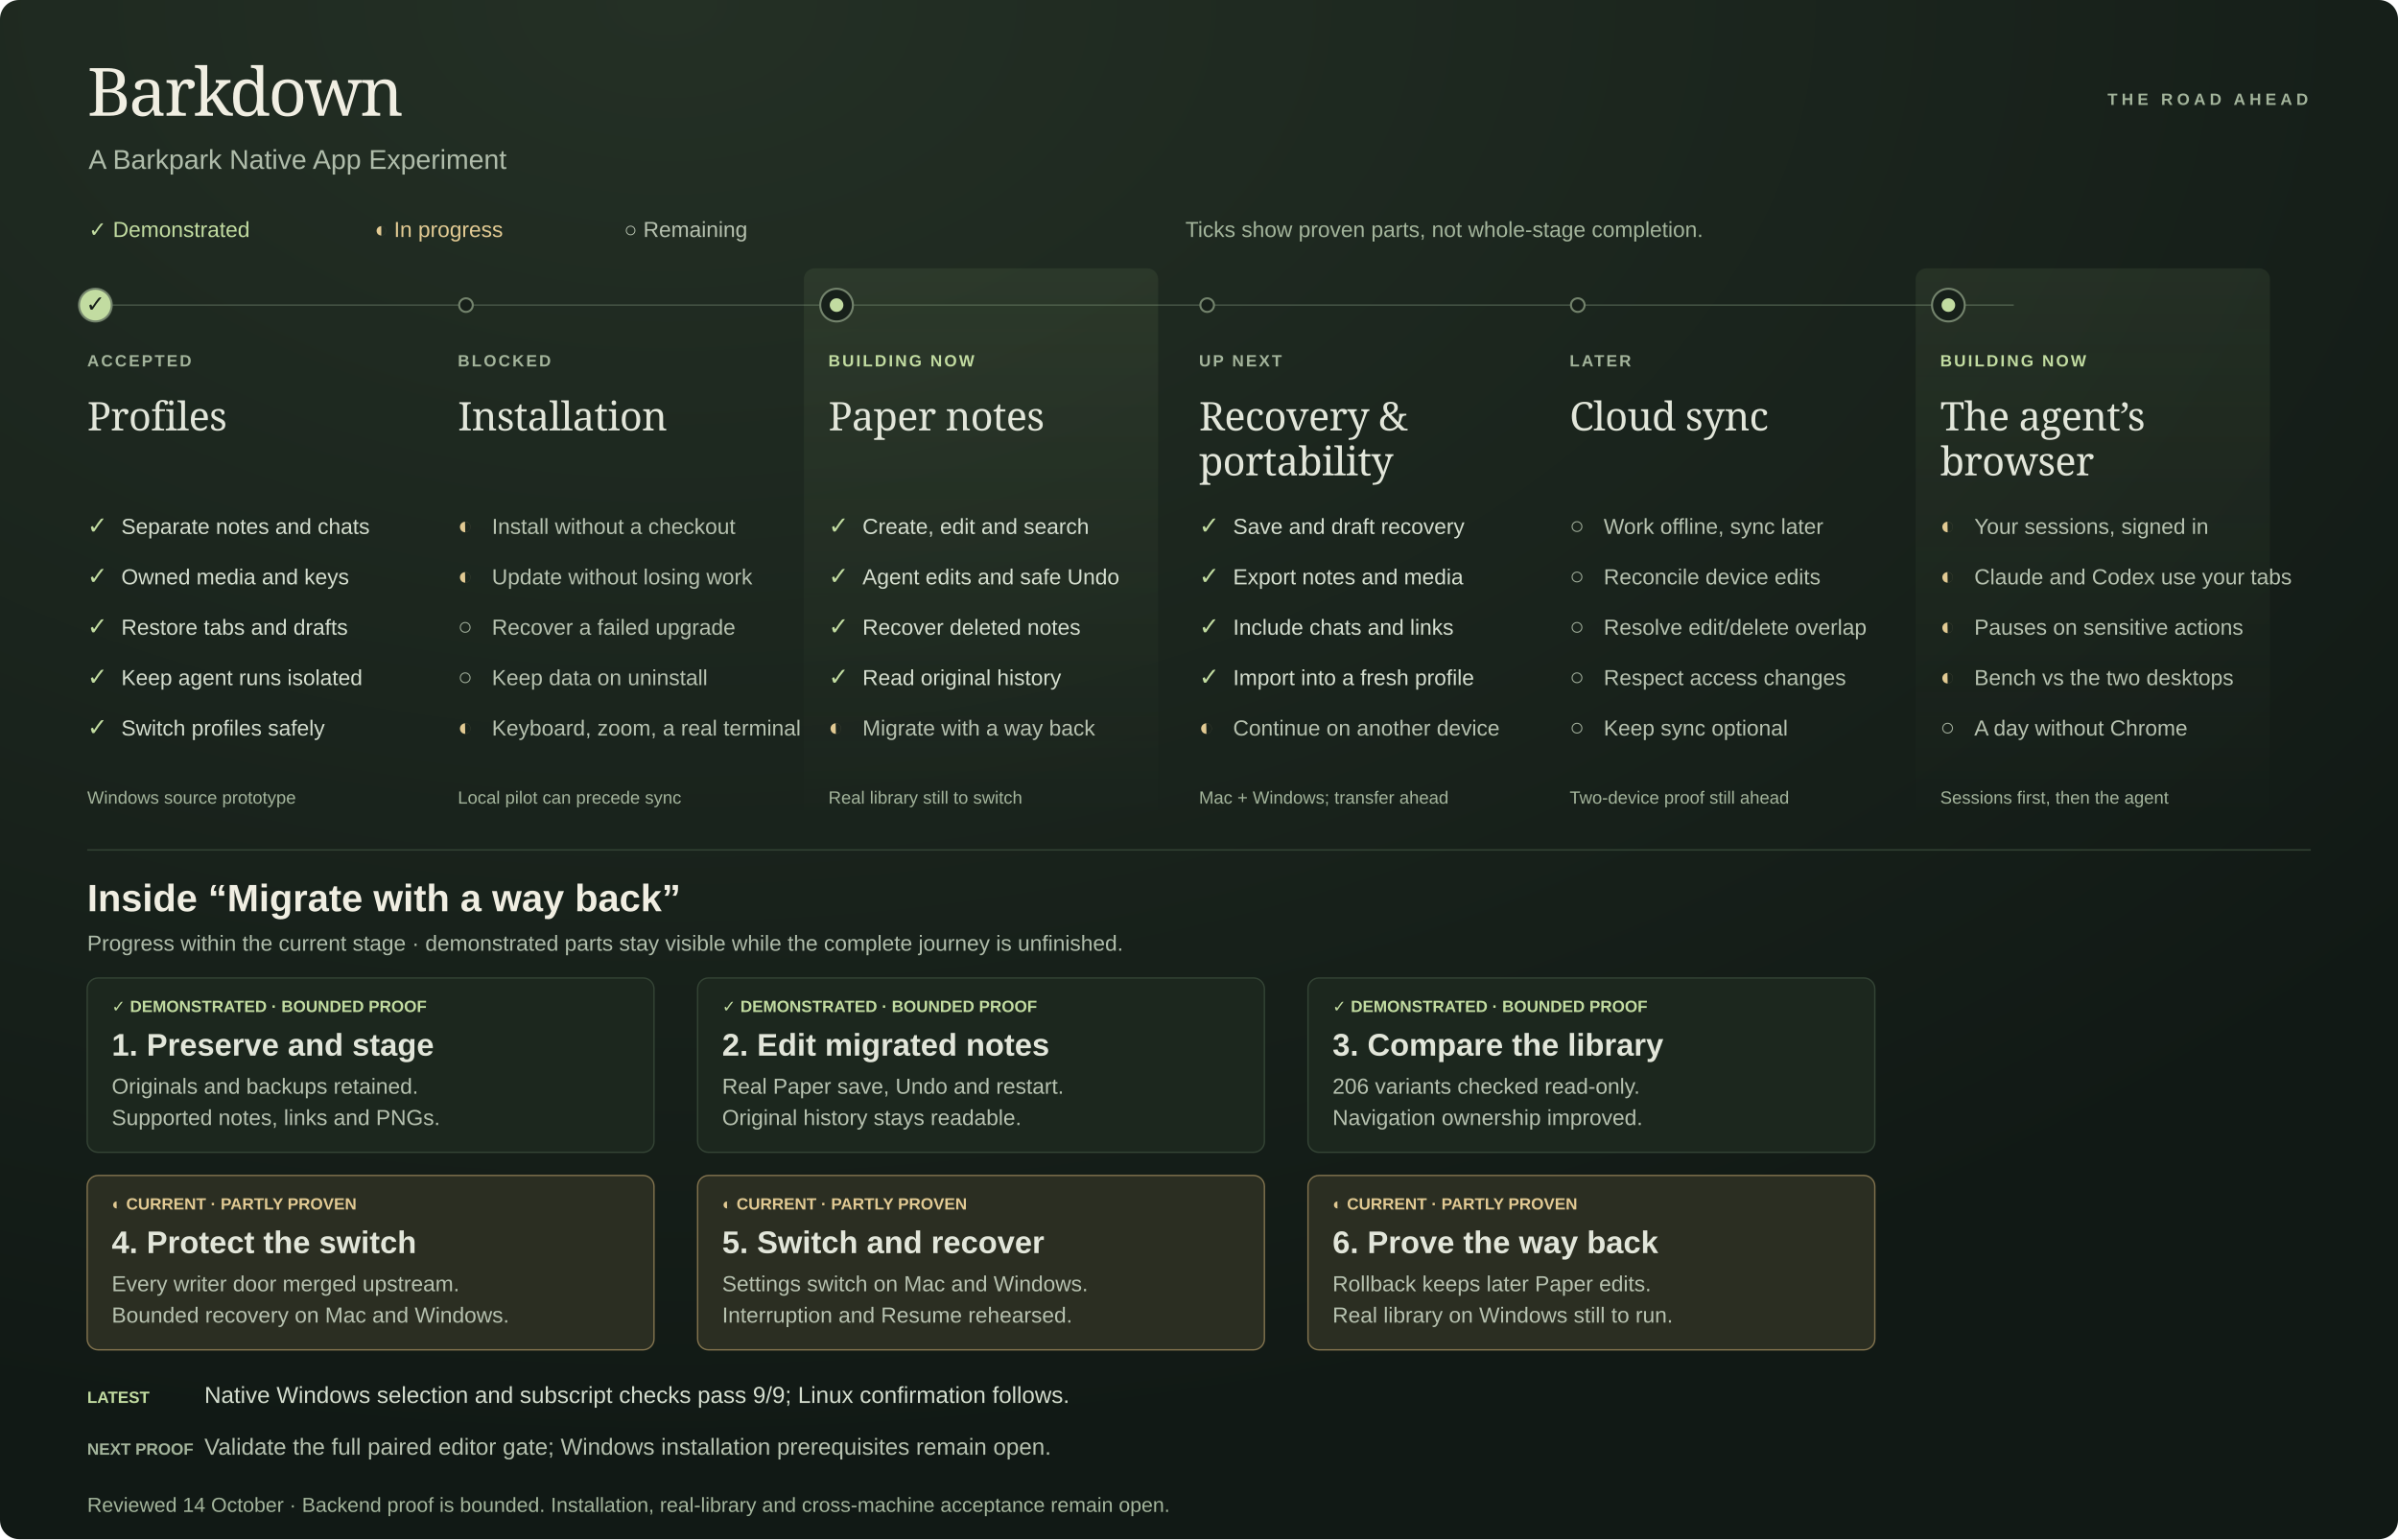
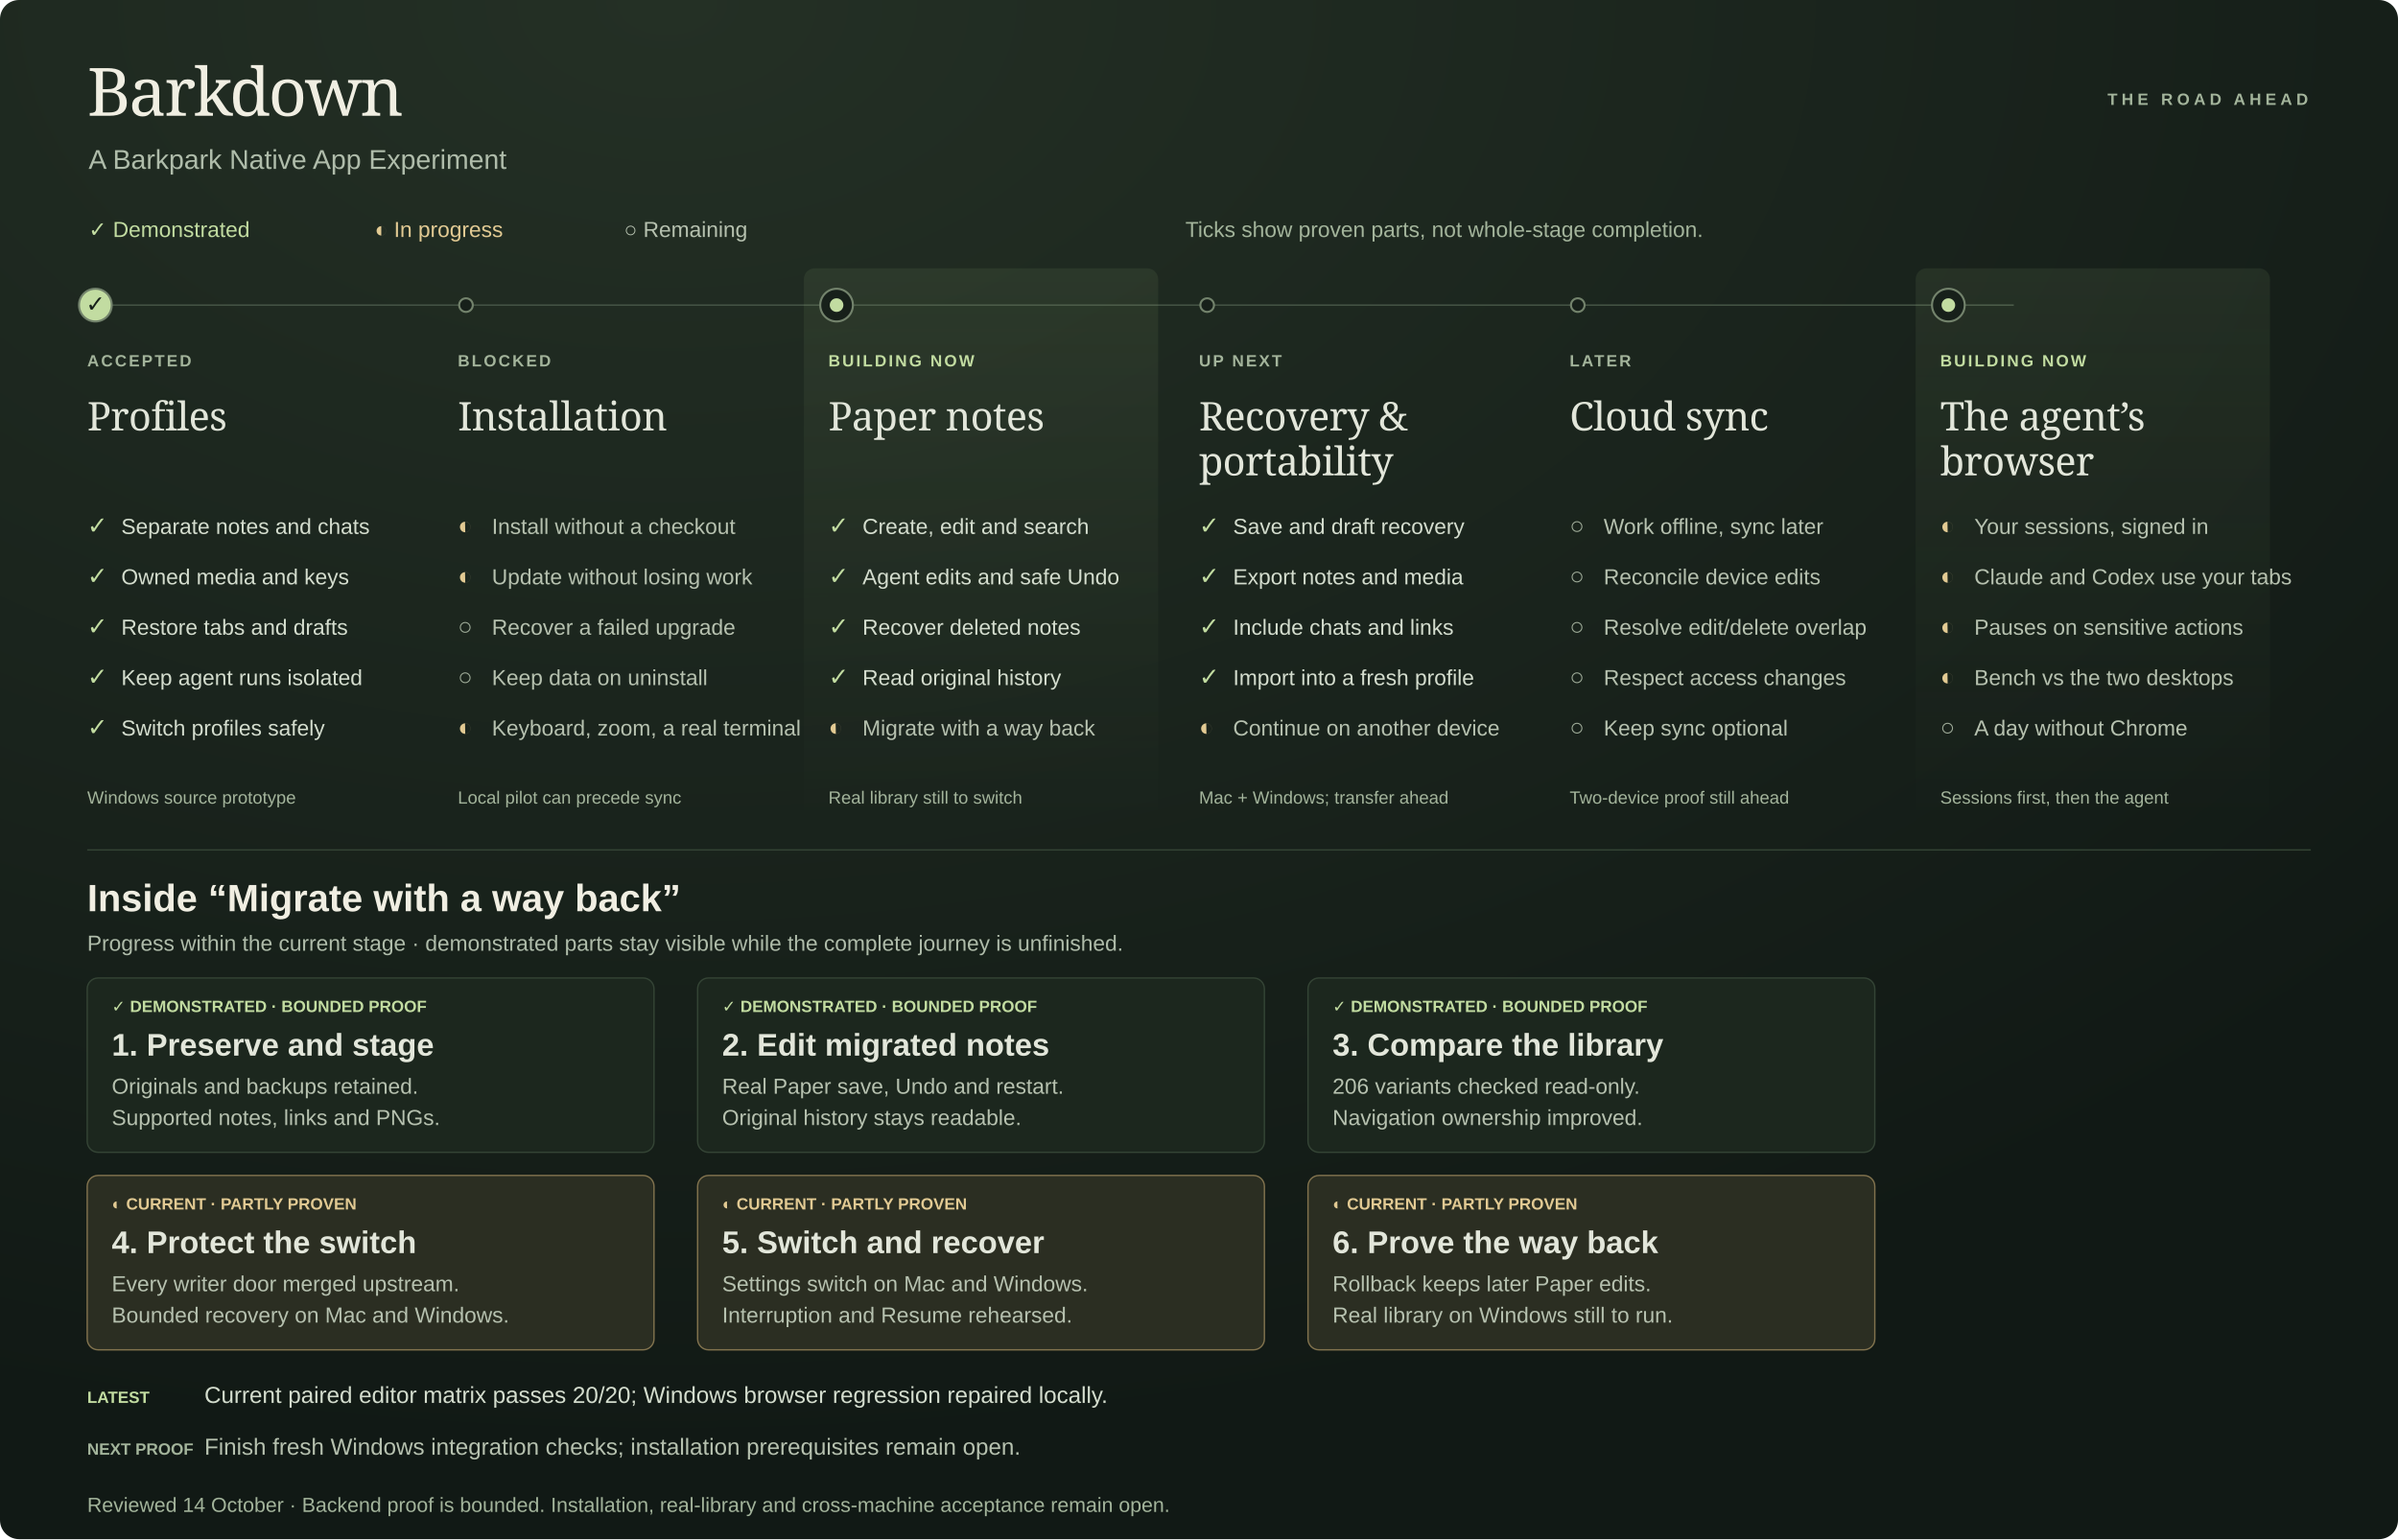
<svg xmlns="http://www.w3.org/2000/svg" width="1760" height="1130" viewBox="0 0 1760 1130" role="img" aria-labelledby="title desc">
  <defs>
    <radialGradient id="background" cx="28%" cy="0%" r="95%">
      <stop stop-color="#243025" />
      <stop offset="1" stop-color="#111915" />
    </radialGradient>
    <linearGradient id="focus" x2="0" y2="1">
      <stop stop-color="#a9c787" stop-opacity=".09" />
      <stop offset="1" stop-color="#a9c787" stop-opacity="0" />
    </linearGradient>
  </defs>
  <g font-family="Segoe UI, Arial, sans-serif">
    <rect width="1760" height="1130" rx="14" fill="url(#background)" />
    <text x="64" y="85" font-family="Georgia, serif" font-size="49" letter-spacing="-1.5" fill="#f0eee2">Barkdown</text>
    <text x="65" y="124" font-size="20" fill="#afbcaa" font-weight="400">A Barkpark Native App Experiment</text>
    <text x="1694" y="77" text-anchor="end" font-size="12" font-weight="600" letter-spacing="3" fill="#a3b49b">THE ROAD AHEAD</text>
    <text x="65" y="174" font-size="16" fill="#c2dca1" font-weight="400">✓  Demonstrated</text>
    <text x="275" y="174" font-size="16" fill="#e2ca93" font-weight="400">◐  In progress</text>
    <text x="458" y="174" font-size="16" fill="#b6c1af" font-weight="400">○  Remaining</text>
    <text x="870" y="174" font-size="16" fill="#a3b49b" font-weight="400">Ticks show proven parts, not whole-stage completion.</text>
    <path d="M70 224H1478" stroke="#475747" stroke-width="1" />
    <g data-phase="P1">
      <circle cx="70" cy="224" r="12" fill="#c2dca1" stroke="#73836c" stroke-width="1.5" />
      <text x="63" y="229" font-size="17" fill="#17201a" font-weight="600">✓</text>
      <text x="64" y="269" font-size="12" letter-spacing="1.5" font-weight="600" fill="#a3b49b">ACCEPTED</text>
      <text x="64" y="316" dy="0" font-family="Georgia, serif" font-size="29" letter-spacing="-.4" fill="#e2e6da">Profiles</text>
      <text x="64" y="392" font-size="18" fill="#c2dca1" font-weight="600">✓</text>
      <text x="89" y="392" font-size="16" fill="#d4ddce" font-weight="400">Separate notes and chats</text>
      <text x="64" y="429" font-size="18" fill="#c2dca1" font-weight="600">✓</text>
      <text x="89" y="429" font-size="16" fill="#d4ddce" font-weight="400">Owned media and keys</text>
      <text x="64" y="466" font-size="18" fill="#c2dca1" font-weight="600">✓</text>
      <text x="89" y="466" font-size="16" fill="#d4ddce" font-weight="400">Restore tabs and drafts</text>
      <text x="64" y="503" font-size="18" fill="#c2dca1" font-weight="600">✓</text>
      <text x="89" y="503" font-size="16" fill="#d4ddce" font-weight="400">Keep agent runs isolated</text>
      <text x="64" y="540" font-size="18" fill="#c2dca1" font-weight="600">✓</text>
      <text x="89" y="540" font-size="16" fill="#d4ddce" font-weight="400">Switch profiles safely</text>
      <text x="64" y="590" font-size="13" fill="#a3b49b" font-weight="400">Windows source prototype</text>
    </g>
    <g data-phase="P5">
      <circle cx="342" cy="224" r="5" fill="#17201a" stroke="#73836c" stroke-width="1.5" />
      <text x="336" y="269" font-size="12" letter-spacing="1.5" font-weight="600" fill="#a3b49b">BLOCKED</text>
      <text x="336" y="316" dy="0" font-family="Georgia, serif" font-size="29" letter-spacing="-.4" fill="#e2e6da">Installation</text>
      <text x="336" y="392" font-size="18" fill="#e2ca93" font-weight="600">◐</text>
      <text x="361" y="392" font-size="16" fill="#b6c1af" font-weight="400">Install without a checkout</text>
      <text x="336" y="429" font-size="18" fill="#e2ca93" font-weight="600">◐</text>
      <text x="361" y="429" font-size="16" fill="#b6c1af" font-weight="400">Update without losing work</text>
      <text x="336" y="466" font-size="18" fill="#9fac99" font-weight="600">○</text>
      <text x="361" y="466" font-size="16" fill="#b6c1af" font-weight="400">Recover a failed upgrade</text>
      <text x="336" y="503" font-size="18" fill="#9fac99" font-weight="600">○</text>
      <text x="361" y="503" font-size="16" fill="#b6c1af" font-weight="400">Keep data on uninstall</text>
      <text x="336" y="540" font-size="18" fill="#e2ca93" font-weight="600">◐</text>
      <text x="361" y="540" font-size="16" fill="#b6c1af" font-weight="400">Keyboard, zoom, a real terminal</text>
      <text x="336" y="590" font-size="13" fill="#a3b49b" font-weight="400">Local pilot can precede sync</text>
    </g>
    <g data-phase="P2">
      <rect x="590" y="197" width="260" height="410" rx="8" fill="url(#focus)" />
      <circle cx="614" cy="224" r="12" fill="#17201a" stroke="#73836c" stroke-width="1.5" />
      <circle cx="614" cy="224" r="5" fill="#c2dca1" />
      <text x="608" y="269" font-size="12" letter-spacing="1.5" font-weight="600" fill="#c2dca1">BUILDING NOW</text>
      <text x="608" y="316" dy="0" font-family="Georgia, serif" font-size="29" letter-spacing="-.4" fill="#e2e6da">Paper notes</text>
      <text x="608" y="392" font-size="18" fill="#c2dca1" font-weight="600">✓</text>
      <text x="633" y="392" font-size="16" fill="#d4ddce" font-weight="400">Create, edit and search</text>
      <text x="608" y="429" font-size="18" fill="#c2dca1" font-weight="600">✓</text>
      <text x="633" y="429" font-size="16" fill="#d4ddce" font-weight="400">Agent edits and safe Undo</text>
      <text x="608" y="466" font-size="18" fill="#c2dca1" font-weight="600">✓</text>
      <text x="633" y="466" font-size="16" fill="#d4ddce" font-weight="400">Recover deleted notes</text>
      <text x="608" y="503" font-size="18" fill="#c2dca1" font-weight="600">✓</text>
      <text x="633" y="503" font-size="16" fill="#d4ddce" font-weight="400">Read original history</text>
      <text x="608" y="540" font-size="18" fill="#e2ca93" font-weight="600">◐</text>
      <text x="633" y="540" font-size="16" fill="#b6c1af" font-weight="400">Migrate with a way back</text>
      <text x="608" y="590" font-size="13" fill="#a3b49b" font-weight="400">Real library still to switch</text>
    </g>
    <g data-phase="P3">
      <circle cx="886" cy="224" r="5" fill="#17201a" stroke="#73836c" stroke-width="1.5" />
      <text x="880" y="269" font-size="12" letter-spacing="1.5" font-weight="600" fill="#a3b49b">UP NEXT</text>
      <text x="880" y="316" dy="0" font-family="Georgia, serif" font-size="29" letter-spacing="-.4" fill="#e2e6da">Recovery &amp;</text>
      <text x="880" y="316" dy="33" font-family="Georgia, serif" font-size="29" letter-spacing="-.4" fill="#e2e6da">portability</text>
      <text x="880" y="392" font-size="18" fill="#c2dca1" font-weight="600">✓</text>
      <text x="905" y="392" font-size="16" fill="#d4ddce" font-weight="400">Save and draft recovery</text>
      <text x="880" y="429" font-size="18" fill="#c2dca1" font-weight="600">✓</text>
      <text x="905" y="429" font-size="16" fill="#d4ddce" font-weight="400">Export notes and media</text>
      <text x="880" y="466" font-size="18" fill="#c2dca1" font-weight="600">✓</text>
      <text x="905" y="466" font-size="16" fill="#d4ddce" font-weight="400">Include chats and links</text>
      <text x="880" y="503" font-size="18" fill="#c2dca1" font-weight="600">✓</text>
      <text x="905" y="503" font-size="16" fill="#d4ddce" font-weight="400">Import into a fresh profile</text>
      <text x="880" y="540" font-size="18" fill="#e2ca93" font-weight="600">◐</text>
      <text x="905" y="540" font-size="16" fill="#b6c1af" font-weight="400">Continue on another device</text>
      <text x="880" y="590" font-size="13" fill="#a3b49b" font-weight="400">Mac + Windows; transfer ahead</text>
    </g>
    <g data-phase="P4">
      <circle cx="1158" cy="224" r="5" fill="#17201a" stroke="#73836c" stroke-width="1.5" />
      <text x="1152" y="269" font-size="12" letter-spacing="1.5" font-weight="600" fill="#a3b49b">LATER</text>
      <text x="1152" y="316" dy="0" font-family="Georgia, serif" font-size="29" letter-spacing="-.4" fill="#e2e6da">Cloud sync</text>
      <text x="1152" y="392" font-size="18" fill="#9fac99" font-weight="600">○</text>
      <text x="1177" y="392" font-size="16" fill="#b6c1af" font-weight="400">Work offline, sync later</text>
      <text x="1152" y="429" font-size="18" fill="#9fac99" font-weight="600">○</text>
      <text x="1177" y="429" font-size="16" fill="#b6c1af" font-weight="400">Reconcile device edits</text>
      <text x="1152" y="466" font-size="18" fill="#9fac99" font-weight="600">○</text>
      <text x="1177" y="466" font-size="16" fill="#b6c1af" font-weight="400">Resolve edit/delete overlap</text>
      <text x="1152" y="503" font-size="18" fill="#9fac99" font-weight="600">○</text>
      <text x="1177" y="503" font-size="16" fill="#b6c1af" font-weight="400">Respect access changes</text>
      <text x="1152" y="540" font-size="18" fill="#9fac99" font-weight="600">○</text>
      <text x="1177" y="540" font-size="16" fill="#b6c1af" font-weight="400">Keep sync optional</text>
      <text x="1152" y="590" font-size="13" fill="#a3b49b" font-weight="400">Two-device proof still ahead</text>
    </g>
    <g data-phase="P6">
      <rect x="1406" y="197" width="260" height="410" rx="8" fill="url(#focus)" />
      <circle cx="1430" cy="224" r="12" fill="#17201a" stroke="#73836c" stroke-width="1.5" />
      <circle cx="1430" cy="224" r="5" fill="#c2dca1" />
      <text x="1424" y="269" font-size="12" letter-spacing="1.5" font-weight="600" fill="#c2dca1">BUILDING NOW</text>
      <text x="1424" y="316" dy="0" font-family="Georgia, serif" font-size="29" letter-spacing="-.4" fill="#e2e6da">The agent’s</text>
      <text x="1424" y="316" dy="33" font-family="Georgia, serif" font-size="29" letter-spacing="-.4" fill="#e2e6da">browser</text>
      <text x="1424" y="392" font-size="18" fill="#e2ca93" font-weight="600">◐</text>
      <text x="1449" y="392" font-size="16" fill="#b6c1af" font-weight="400">Your sessions, signed in</text>
      <text x="1424" y="429" font-size="18" fill="#e2ca93" font-weight="600">◐</text>
      <text x="1449" y="429" font-size="16" fill="#b6c1af" font-weight="400">Claude and Codex use your tabs</text>
      <text x="1424" y="466" font-size="18" fill="#e2ca93" font-weight="600">◐</text>
      <text x="1449" y="466" font-size="16" fill="#b6c1af" font-weight="400">Pauses on sensitive actions</text>
      <text x="1424" y="503" font-size="18" fill="#e2ca93" font-weight="600">◐</text>
      <text x="1449" y="503" font-size="16" fill="#b6c1af" font-weight="400">Bench vs the two desktops</text>
      <text x="1424" y="540" font-size="18" fill="#9fac99" font-weight="600">○</text>
      <text x="1449" y="540" font-size="16" fill="#b6c1af" font-weight="400">A day without Chrome</text>
      <text x="1424" y="590" font-size="13" fill="#a3b49b" font-weight="400">Sessions first, then the agent</text>
    </g>
    <path d="M64 624H1696" stroke="#344435" />
    <text x="64" y="669" font-size="28" fill="#f0eee2" font-weight="600">Inside “Migrate with a way back”</text>
    <text x="64" y="698" font-size="16" fill="#afbcaa" font-weight="400">Progress within the current stage · demonstrated parts stay visible while the complete journey is unfinished.</text>
    <g data-migration-step="1">
      <rect x="64" y="718" width="416" height="128" rx="8" fill="#1c271e" stroke="#344435" />
      <text x="82" y="743" font-size="12" fill="#c2dca1" font-weight="600">✓  DEMONSTRATED · BOUNDED PROOF</text>
      <text x="82" y="775" font-size="23" fill="#e2e6da" font-weight="600">1. Preserve and stage</text>
      <text x="82" y="803" font-size="16" fill="#b6c1af" font-weight="400">Originals and backups retained.</text>
      <text x="82" y="826" font-size="16" fill="#b6c1af" font-weight="400">Supported notes, links and PNGs.</text>
    </g>
    <g data-migration-step="2">
      <rect x="512" y="718" width="416" height="128" rx="8" fill="#1c271e" stroke="#344435" />
      <text x="530" y="743" font-size="12" fill="#c2dca1" font-weight="600">✓  DEMONSTRATED · BOUNDED PROOF</text>
      <text x="530" y="775" font-size="23" fill="#e2e6da" font-weight="600">2. Edit migrated notes</text>
      <text x="530" y="803" font-size="16" fill="#b6c1af" font-weight="400">Real Paper save, Undo and restart.</text>
      <text x="530" y="826" font-size="16" fill="#b6c1af" font-weight="400">Original history stays readable.</text>
    </g>
    <g data-migration-step="3">
      <rect x="960" y="718" width="416" height="128" rx="8" fill="#1c271e" stroke="#344435" />
      <text x="978" y="743" font-size="12" fill="#c2dca1" font-weight="600">✓  DEMONSTRATED · BOUNDED PROOF</text>
      <text x="978" y="775" font-size="23" fill="#e2e6da" font-weight="600">3. Compare the library</text>
      <text x="978" y="803" font-size="16" fill="#b6c1af" font-weight="400">206 variants checked read-only.</text>
      <text x="978" y="826" font-size="16" fill="#b6c1af" font-weight="400">Navigation ownership improved.</text>
    </g>
    <g data-migration-step="4">
      <rect x="64" y="863" width="416" height="128" rx="8" fill="#2b2e22" stroke="#82734e" />
      <text x="82" y="888" font-size="12" fill="#e2ca93" font-weight="600">◐  CURRENT · PARTLY PROVEN</text>
      <text x="82" y="920" font-size="23" fill="#e2e6da" font-weight="600">4. Protect the switch</text>
      <text x="82" y="948" font-size="16" fill="#b6c1af" font-weight="400">Every writer door merged upstream.</text>
      <text x="82" y="971" font-size="16" fill="#b6c1af" font-weight="400">Bounded recovery on Mac and Windows.</text>
    </g>
    <g data-migration-step="5">
      <rect x="512" y="863" width="416" height="128" rx="8" fill="#2b2e22" stroke="#82734e" />
      <text x="530" y="888" font-size="12" fill="#e2ca93" font-weight="600">◐  CURRENT · PARTLY PROVEN</text>
      <text x="530" y="920" font-size="23" fill="#e2e6da" font-weight="600">5. Switch and recover</text>
      <text x="530" y="948" font-size="16" fill="#b6c1af" font-weight="400">Settings switch on Mac and Windows.</text>
      <text x="530" y="971" font-size="16" fill="#b6c1af" font-weight="400">Interruption and Resume rehearsed.</text>
    </g>
    <g data-migration-step="6">
      <rect x="960" y="863" width="416" height="128" rx="8" fill="#2b2e22" stroke="#82734e" />
      <text x="978" y="888" font-size="12" fill="#e2ca93" font-weight="600">◐  CURRENT · PARTLY PROVEN</text>
      <text x="978" y="920" font-size="23" fill="#e2e6da" font-weight="600">6. Prove the way back</text>
      <text x="978" y="948" font-size="16" fill="#b6c1af" font-weight="400">Rollback keeps later Paper edits.</text>
      <text x="978" y="971" font-size="16" fill="#b6c1af" font-weight="400">Real library on Windows still to run.</text>
    </g>
    <text x="64" y="1030" font-size="12" fill="#c2dca1" font-weight="600">LATEST</text>
-     <text x="150" y="1030" font-size="17" fill="#d4ddce" font-weight="400">Native Windows selection and subscript checks pass 9/9; Linux confirmation follows.</text>
+     <text x="150" y="1030" font-size="17" fill="#d4ddce" font-weight="400">Current paired editor matrix passes 20/20; Windows browser regression repaired locally.</text>
    <text x="64" y="1068" font-size="12" fill="#a3b49b" font-weight="600">NEXT PROOF</text>
-     <text x="150" y="1068" font-size="17" fill="#b6c1af" font-weight="400">Validate the full paired editor gate; Windows installation prerequisites remain open.</text>
+     <text x="150" y="1068" font-size="17" fill="#b6c1af" font-weight="400">Finish fresh Windows integration checks; installation prerequisites remain open.</text>
    <text x="64" y="1110" font-size="15" fill="#a3b49b" font-weight="400">Reviewed 14 October · Backend proof is bounded. Installation, real-library and cross-machine acceptance remain open.</text>
  </g>
</svg>
